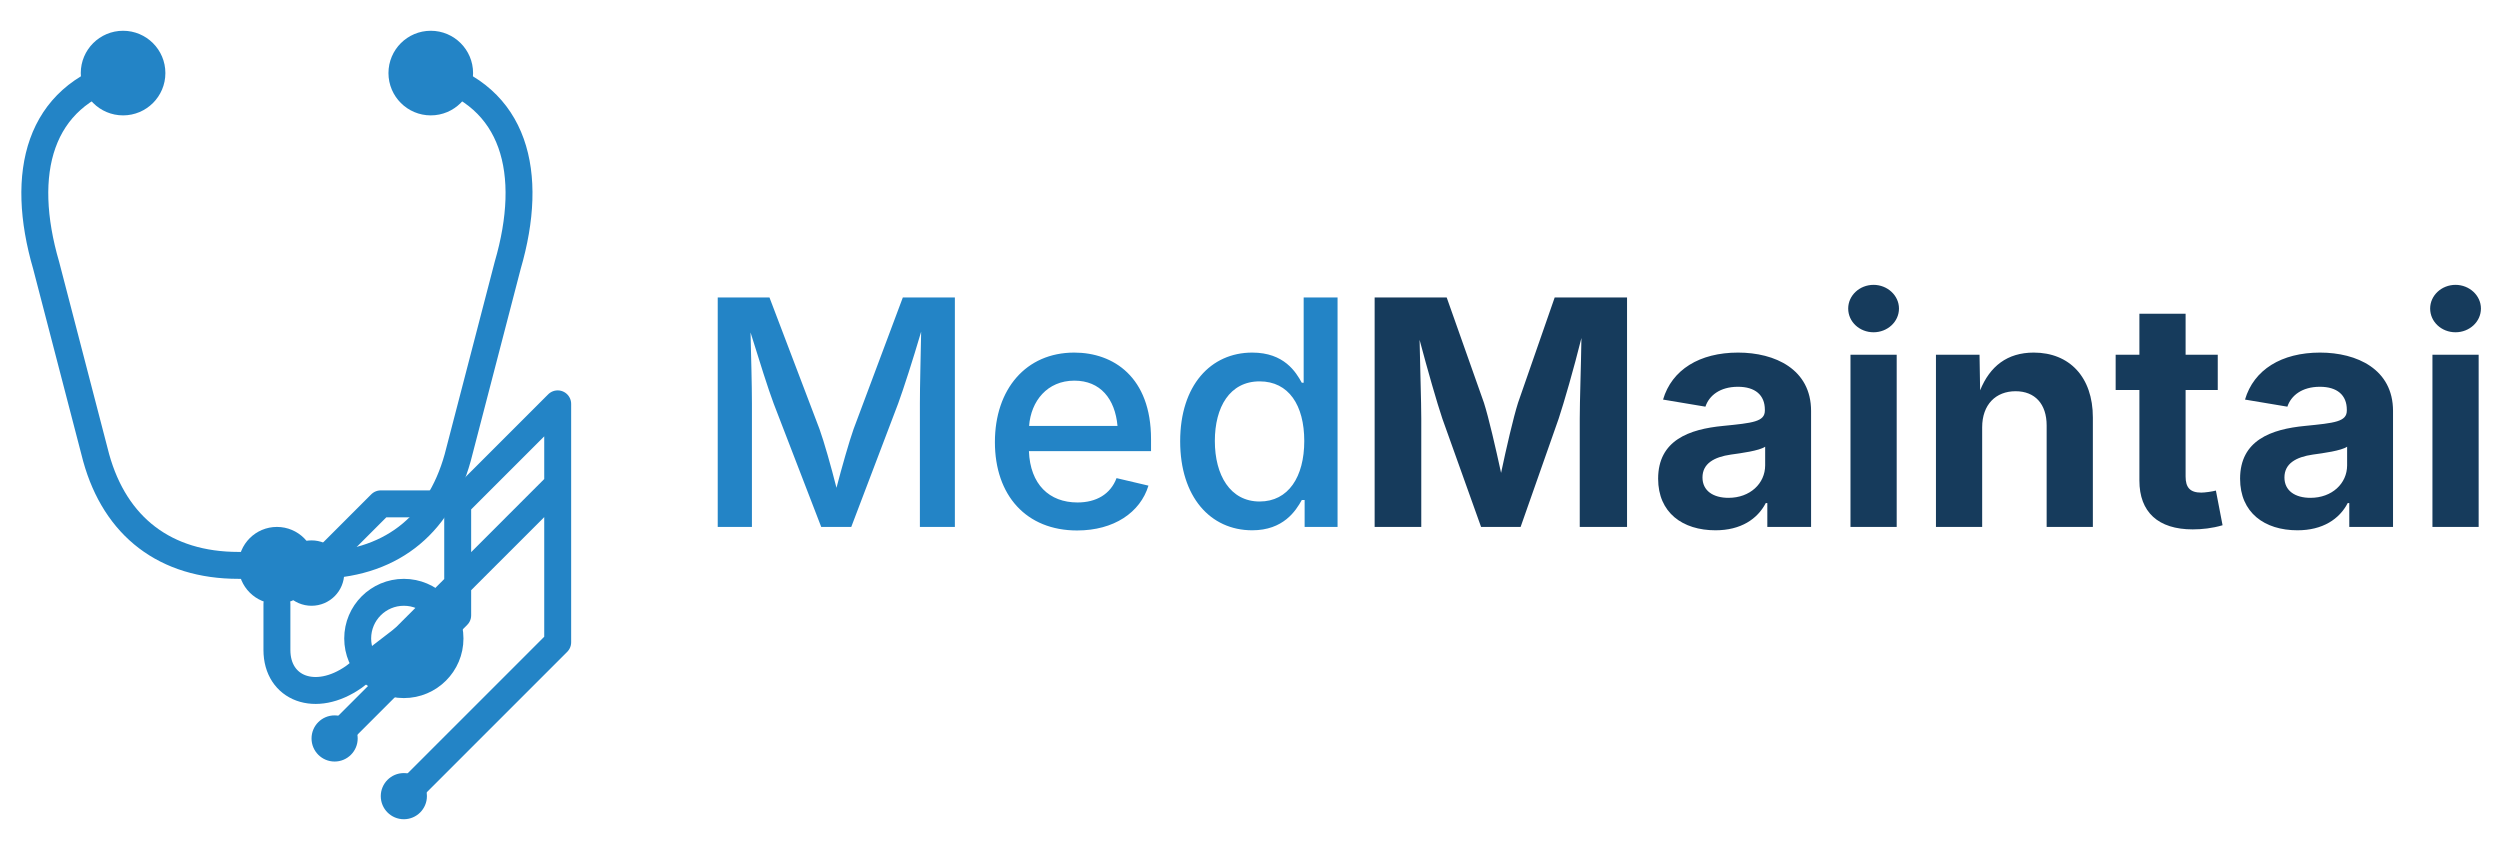
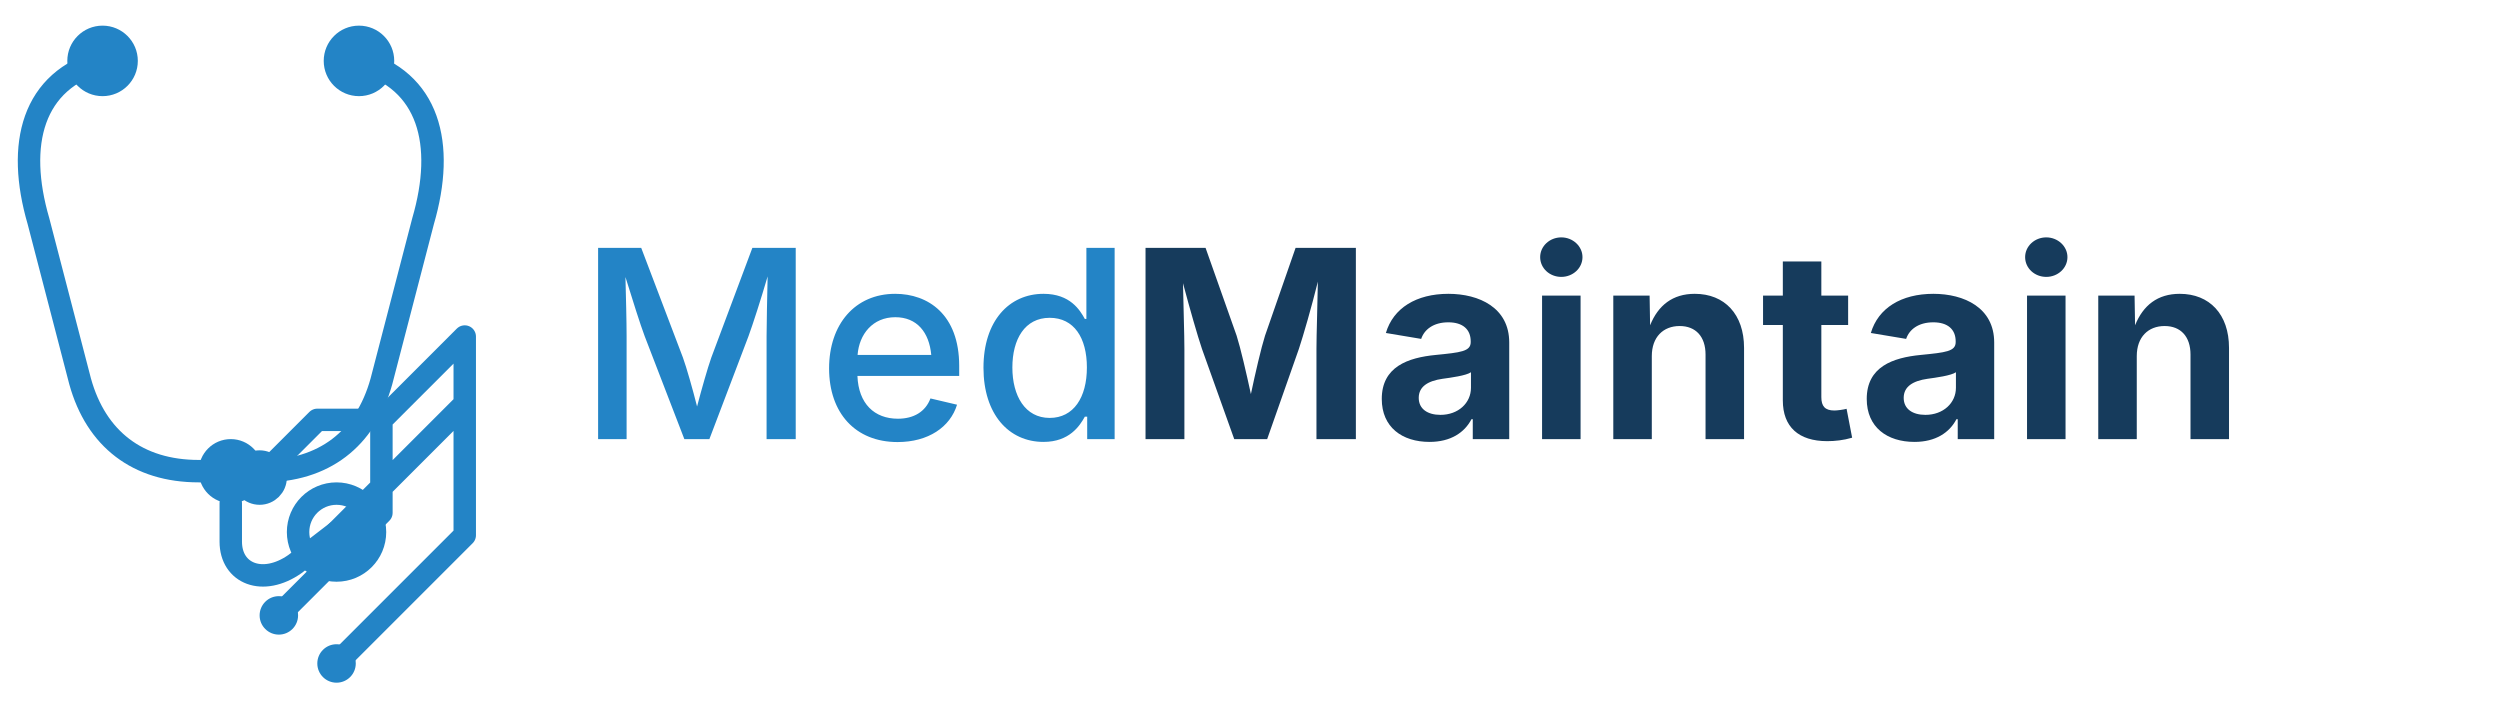
- <svg xmlns="http://www.w3.org/2000/svg" viewBox="0 0 650 220" role="img" aria-labelledby="title desc">
+ <svg xmlns="http://www.w3.org/2000/svg" viewBox="0 0 780 220" role="img" aria-labelledby="title desc">
  <g fill="none" stroke="#2384c6" stroke-width="7" stroke-linecap="round" stroke-linejoin="round">
    <circle cx="32" cy="19" r="11" fill="#2384c6" stroke="none" />
    <circle cx="112" cy="19" r="11" fill="#2384c6" stroke="none" />
    <path d="M32 19 C10 25 5 45 12 69 L25 119 C30 137 43 147 62 147 H82 C101 147 114 137 119 119 L132 69 C139 45 134 25 112 19" />
    <circle cx="72" cy="147" r="10" fill="#2384c6" stroke="none" />
    <path d="M72 157 V169 C72 179 82 183 92 176 L105 166" />
    <path d="M105 166 L145 126 V105 L119 131 H99 L81 149 M119 131 V160 L87 192 M145 126 V167 L105 207" />
    <circle cx="105" cy="166" r="12" />
    <circle cx="81" cy="149" r="5" />
    <circle cx="87" cy="192" r="6" fill="#2384c6" stroke="none" />
    <circle cx="105" cy="207" r="6" fill="#2384c6" stroke="none" />
  </g>
  <text x="180" y="137" font-family="Inter, Arial, sans-serif" font-size="82" font-weight="500" fill="#2384c6">Med</text>
  <text x="352" y="137" font-family="Inter, Arial, sans-serif" font-size="82" font-weight="750" fill="#163b5c">Maintain</text>
</svg>
